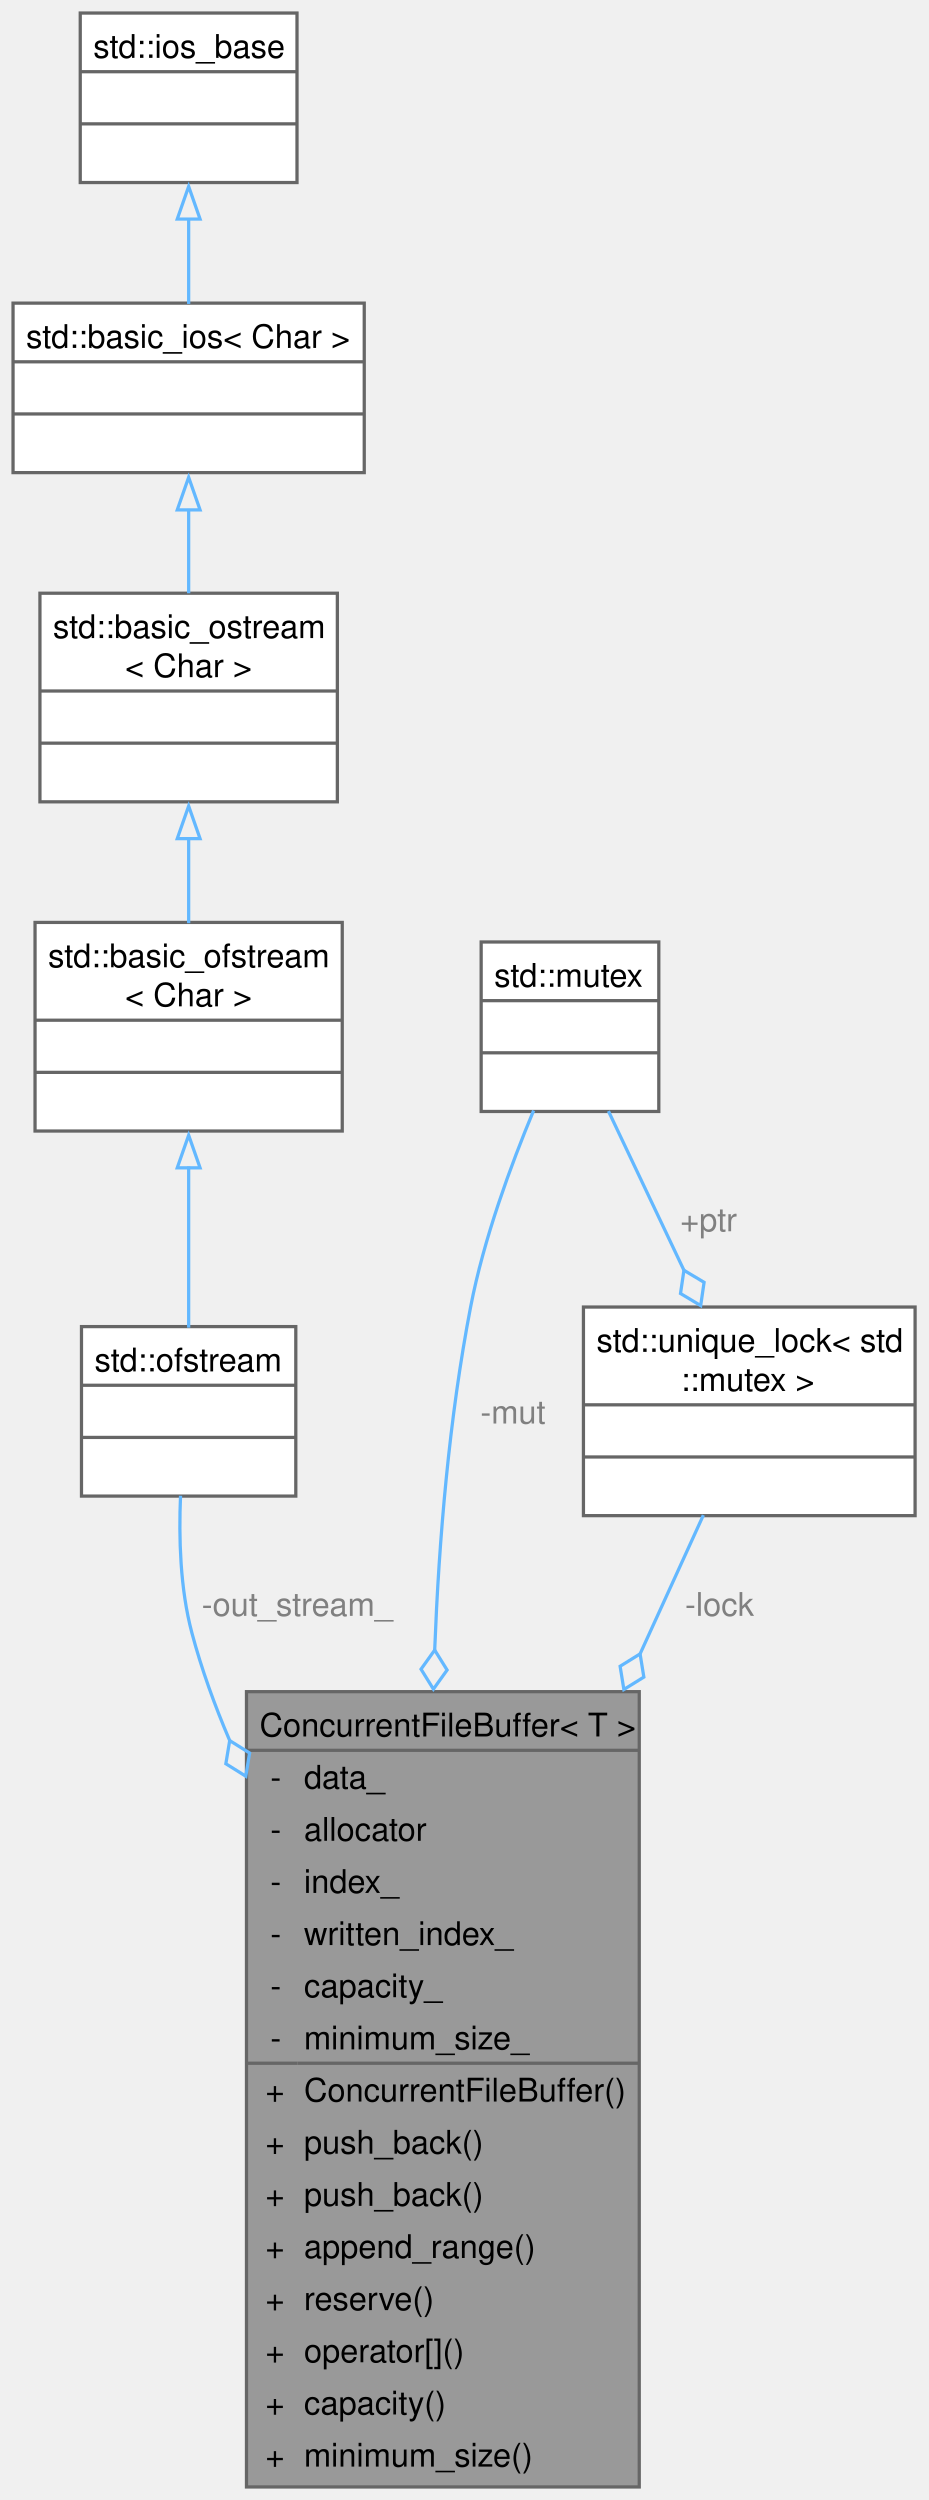
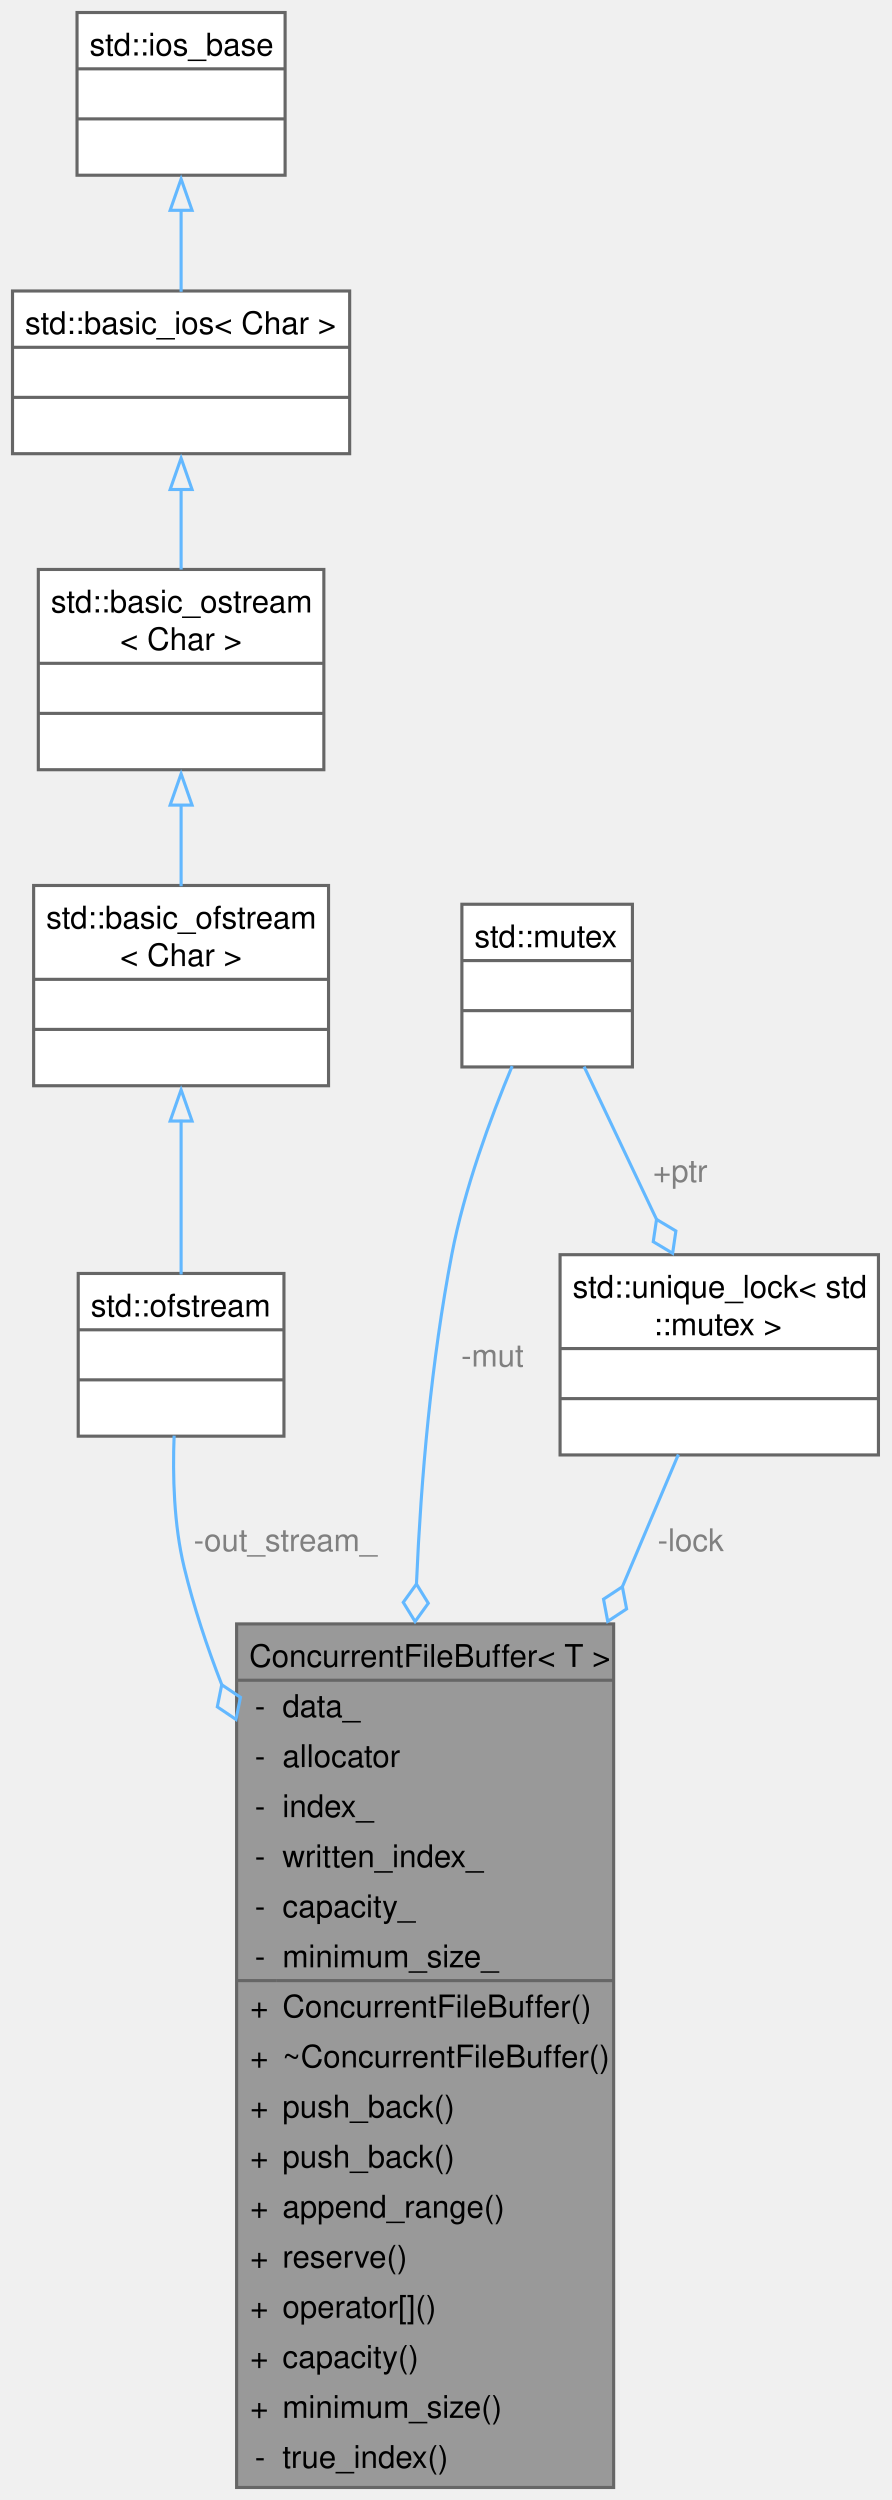
- <svg xmlns="http://www.w3.org/2000/svg" xmlns:xlink="http://www.w3.org/1999/xlink" width="285pt" height="767pt" viewBox="0.00 0.00 285.00 767.00">
-   <g id="graph0" class="graph" transform="scale(1 1) rotate(0) translate(4 763)">
+ <svg xmlns="http://www.w3.org/2000/svg" xmlns:xlink="http://www.w3.org/1999/xlink" width="285pt" height="799pt" viewBox="0.00 0.00 285.00 799.00">
+   <g id="graph0" class="graph" transform="scale(1 1) rotate(0) translate(4 795)">
    <g id="Node000001" class="node">
      <g id="a_Node000001">
-         <a xlink:title="Circular array where if size &gt; capacity, size - minimum_size is written to stream.">
-           <polygon fill="#999999" stroke="none" points="192.12,-244 71.62,-244 71.62,0 192.12,0 192.12,-244" />
-           <text xml:space="preserve" text-anchor="start" x="75.62" y="-230.25" font-family="Helvetica,sans-Serif" font-size="10.00">ConcurrentFileBuffer&lt; T &gt;</text>
-           <text xml:space="preserve" text-anchor="start" x="78.94" y="-214.25" font-family="Helvetica,sans-Serif" font-size="10.00">-</text>
-           <text xml:space="preserve" text-anchor="start" x="89.25" y="-214.25" font-family="Helvetica,sans-Serif" font-size="10.00">data_</text>
-           <text xml:space="preserve" text-anchor="start" x="78.94" y="-198.25" font-family="Helvetica,sans-Serif" font-size="10.00">-</text>
-           <text xml:space="preserve" text-anchor="start" x="89.25" y="-198.25" font-family="Helvetica,sans-Serif" font-size="10.00">allocator</text>
-           <text xml:space="preserve" text-anchor="start" x="78.94" y="-182.25" font-family="Helvetica,sans-Serif" font-size="10.00">-</text>
-           <text xml:space="preserve" text-anchor="start" x="89.25" y="-182.25" font-family="Helvetica,sans-Serif" font-size="10.00">index_</text>
-           <text xml:space="preserve" text-anchor="start" x="78.94" y="-166.25" font-family="Helvetica,sans-Serif" font-size="10.00">-</text>
-           <text xml:space="preserve" text-anchor="start" x="89.25" y="-166.25" font-family="Helvetica,sans-Serif" font-size="10.00">written_index_</text>
-           <text xml:space="preserve" text-anchor="start" x="78.94" y="-150.25" font-family="Helvetica,sans-Serif" font-size="10.00">-</text>
-           <text xml:space="preserve" text-anchor="start" x="89.25" y="-150.25" font-family="Helvetica,sans-Serif" font-size="10.00">capacity_</text>
-           <text xml:space="preserve" text-anchor="start" x="78.94" y="-134.25" font-family="Helvetica,sans-Serif" font-size="10.00">-</text>
-           <text xml:space="preserve" text-anchor="start" x="89.25" y="-134.25" font-family="Helvetica,sans-Serif" font-size="10.00">minimum_size_</text>
-           <text xml:space="preserve" text-anchor="start" x="77.44" y="-118.25" font-family="Helvetica,sans-Serif" font-size="10.00">+</text>
-           <text xml:space="preserve" text-anchor="start" x="89.25" y="-118.25" font-family="Helvetica,sans-Serif" font-size="10.00">ConcurrentFileBuffer()</text>
-           <text xml:space="preserve" text-anchor="start" x="77.44" y="-102.25" font-family="Helvetica,sans-Serif" font-size="10.00">+</text>
-           <text xml:space="preserve" text-anchor="start" x="89.25" y="-102.25" font-family="Helvetica,sans-Serif" font-size="10.00">push_back()</text>
-           <text xml:space="preserve" text-anchor="start" x="77.44" y="-86.25" font-family="Helvetica,sans-Serif" font-size="10.00">+</text>
-           <text xml:space="preserve" text-anchor="start" x="89.25" y="-86.25" font-family="Helvetica,sans-Serif" font-size="10.00">push_back()</text>
-           <text xml:space="preserve" text-anchor="start" x="77.44" y="-70.25" font-family="Helvetica,sans-Serif" font-size="10.00">+</text>
-           <text xml:space="preserve" text-anchor="start" x="89.25" y="-70.25" font-family="Helvetica,sans-Serif" font-size="10.00">append_range()</text>
-           <text xml:space="preserve" text-anchor="start" x="77.44" y="-54.25" font-family="Helvetica,sans-Serif" font-size="10.00">+</text>
-           <text xml:space="preserve" text-anchor="start" x="89.25" y="-54.25" font-family="Helvetica,sans-Serif" font-size="10.00">reserve()</text>
-           <text xml:space="preserve" text-anchor="start" x="77.44" y="-38.25" font-family="Helvetica,sans-Serif" font-size="10.00">+</text>
-           <text xml:space="preserve" text-anchor="start" x="89.25" y="-38.25" font-family="Helvetica,sans-Serif" font-size="10.00">operator[]()</text>
-           <text xml:space="preserve" text-anchor="start" x="77.44" y="-22.25" font-family="Helvetica,sans-Serif" font-size="10.00">+</text>
-           <text xml:space="preserve" text-anchor="start" x="89.25" y="-22.25" font-family="Helvetica,sans-Serif" font-size="10.00">capacity()</text>
-           <text xml:space="preserve" text-anchor="start" x="77.44" y="-6.25" font-family="Helvetica,sans-Serif" font-size="10.00">+</text>
-           <text xml:space="preserve" text-anchor="start" x="89.25" y="-6.25" font-family="Helvetica,sans-Serif" font-size="10.00">minimum_size()</text>
-           <polygon fill="#666666" stroke="#666666" points="71.62,-226 71.62,-226 192.12,-226 192.12,-226 71.62,-226" />
-           <polygon fill="#666666" stroke="#666666" points="71.62,-130 71.62,-130 87.25,-130 87.25,-130 71.62,-130" />
-           <polygon fill="#666666" stroke="#666666" points="87.25,-130 87.25,-130 192.12,-130 192.12,-130 87.25,-130" />
-           <polygon fill="none" stroke="#666666" points="71.62,0 71.62,-244 192.12,-244 192.12,0 71.62,0" />
+         <a xlink:title="Circular array where if size &gt; capacity, the oldest elements are written to stream until.">
+           <polygon fill="#999999" stroke="none" points="192.12,-276 71.62,-276 71.62,0 192.12,0 192.12,-276" />
+           <text xml:space="preserve" text-anchor="start" x="75.62" y="-262.25" font-family="Helvetica,sans-Serif" font-size="10.00">ConcurrentFileBuffer&lt; T &gt;</text>
+           <text xml:space="preserve" text-anchor="start" x="77.44" y="-246.25" font-family="Helvetica,sans-Serif" font-size="10.00">-</text>
+           <text xml:space="preserve" text-anchor="start" x="86.25" y="-246.25" font-family="Helvetica,sans-Serif" font-size="10.00">data_</text>
+           <text xml:space="preserve" text-anchor="start" x="77.44" y="-230.25" font-family="Helvetica,sans-Serif" font-size="10.00">-</text>
+           <text xml:space="preserve" text-anchor="start" x="86.25" y="-230.25" font-family="Helvetica,sans-Serif" font-size="10.00">allocator</text>
+           <text xml:space="preserve" text-anchor="start" x="77.44" y="-214.25" font-family="Helvetica,sans-Serif" font-size="10.00">-</text>
+           <text xml:space="preserve" text-anchor="start" x="86.25" y="-214.25" font-family="Helvetica,sans-Serif" font-size="10.00">index_</text>
+           <text xml:space="preserve" text-anchor="start" x="77.44" y="-198.25" font-family="Helvetica,sans-Serif" font-size="10.00">-</text>
+           <text xml:space="preserve" text-anchor="start" x="86.25" y="-198.25" font-family="Helvetica,sans-Serif" font-size="10.00">written_index_</text>
+           <text xml:space="preserve" text-anchor="start" x="77.44" y="-182.25" font-family="Helvetica,sans-Serif" font-size="10.00">-</text>
+           <text xml:space="preserve" text-anchor="start" x="86.25" y="-182.25" font-family="Helvetica,sans-Serif" font-size="10.00">capacity_</text>
+           <text xml:space="preserve" text-anchor="start" x="77.44" y="-166.25" font-family="Helvetica,sans-Serif" font-size="10.00">-</text>
+           <text xml:space="preserve" text-anchor="start" x="86.25" y="-166.25" font-family="Helvetica,sans-Serif" font-size="10.00">minimum_size_</text>
+           <text xml:space="preserve" text-anchor="start" x="75.94" y="-150.25" font-family="Helvetica,sans-Serif" font-size="10.00">+</text>
+           <text xml:space="preserve" text-anchor="start" x="86.25" y="-150.25" font-family="Helvetica,sans-Serif" font-size="10.00">ConcurrentFileBuffer()</text>
+           <text xml:space="preserve" text-anchor="start" x="75.94" y="-134.25" font-family="Helvetica,sans-Serif" font-size="10.00">+</text>
+           <text xml:space="preserve" text-anchor="start" x="86.25" y="-134.25" font-family="Helvetica,sans-Serif" font-size="10.00">~ConcurrentFileBuffer()</text>
+           <text xml:space="preserve" text-anchor="start" x="75.94" y="-118.25" font-family="Helvetica,sans-Serif" font-size="10.00">+</text>
+           <text xml:space="preserve" text-anchor="start" x="86.25" y="-118.25" font-family="Helvetica,sans-Serif" font-size="10.00">push_back()</text>
+           <text xml:space="preserve" text-anchor="start" x="75.94" y="-102.25" font-family="Helvetica,sans-Serif" font-size="10.00">+</text>
+           <text xml:space="preserve" text-anchor="start" x="86.25" y="-102.25" font-family="Helvetica,sans-Serif" font-size="10.00">push_back()</text>
+           <text xml:space="preserve" text-anchor="start" x="75.94" y="-86.25" font-family="Helvetica,sans-Serif" font-size="10.00">+</text>
+           <text xml:space="preserve" text-anchor="start" x="86.25" y="-86.25" font-family="Helvetica,sans-Serif" font-size="10.00">append_range()</text>
+           <text xml:space="preserve" text-anchor="start" x="75.94" y="-70.25" font-family="Helvetica,sans-Serif" font-size="10.00">+</text>
+           <text xml:space="preserve" text-anchor="start" x="86.25" y="-70.25" font-family="Helvetica,sans-Serif" font-size="10.00">reserve()</text>
+           <text xml:space="preserve" text-anchor="start" x="75.94" y="-54.25" font-family="Helvetica,sans-Serif" font-size="10.00">+</text>
+           <text xml:space="preserve" text-anchor="start" x="86.25" y="-54.25" font-family="Helvetica,sans-Serif" font-size="10.00">operator[]()</text>
+           <text xml:space="preserve" text-anchor="start" x="75.94" y="-38.25" font-family="Helvetica,sans-Serif" font-size="10.00">+</text>
+           <text xml:space="preserve" text-anchor="start" x="86.25" y="-38.25" font-family="Helvetica,sans-Serif" font-size="10.00">capacity()</text>
+           <text xml:space="preserve" text-anchor="start" x="75.94" y="-22.25" font-family="Helvetica,sans-Serif" font-size="10.00">+</text>
+           <text xml:space="preserve" text-anchor="start" x="86.25" y="-22.25" font-family="Helvetica,sans-Serif" font-size="10.00">minimum_size()</text>
+           <text xml:space="preserve" text-anchor="start" x="77.44" y="-6.25" font-family="Helvetica,sans-Serif" font-size="10.00">-</text>
+           <text xml:space="preserve" text-anchor="start" x="86.25" y="-6.25" font-family="Helvetica,sans-Serif" font-size="10.00">true_index()</text>
+           <polygon fill="#666666" stroke="#666666" points="71.62,-258 71.62,-258 192.12,-258 192.12,-258 71.62,-258" />
+           <polygon fill="#666666" stroke="#666666" points="71.62,-162 71.62,-162 84.25,-162 84.25,-162 71.62,-162" />
+           <polygon fill="#666666" stroke="#666666" points="84.25,-162 84.25,-162 192.12,-162 192.12,-162 84.25,-162" />
+           <polygon fill="none" stroke="#666666" points="71.62,0 71.62,-276 192.12,-276 192.12,0 71.62,0" />
        </a>
      </g>
    </g>
    <g id="Node000002" class="node">
      <g id="a_Node000002">
        <a xlink:title=" ">
-           <polygon fill="white" stroke="none" points="86.75,-356 21,-356 21,-304 86.75,-304 86.75,-356" />
-           <text xml:space="preserve" text-anchor="start" x="25" y="-342.25" font-family="Helvetica,sans-Serif" font-size="10.00">std::ofstream</text>
-           <text xml:space="preserve" text-anchor="start" x="52.38" y="-326.25" font-family="Helvetica,sans-Serif" font-size="10.00"> </text>
-           <text xml:space="preserve" text-anchor="start" x="52.38" y="-310.25" font-family="Helvetica,sans-Serif" font-size="10.00"> </text>
-           <polygon fill="#666666" stroke="#666666" points="21,-338 21,-338 86.75,-338 86.75,-338 21,-338" />
-           <polygon fill="#666666" stroke="#666666" points="21,-322 21,-322 86.75,-322 86.75,-322 21,-322" />
-           <polygon fill="none" stroke="#666666" points="21,-304 21,-356 86.75,-356 86.75,-304 21,-304" />
+           <polygon fill="white" stroke="none" points="86.75,-388 21,-388 21,-336 86.75,-336 86.75,-388" />
+           <text xml:space="preserve" text-anchor="start" x="25" y="-374.25" font-family="Helvetica,sans-Serif" font-size="10.00">std::ofstream</text>
+           <text xml:space="preserve" text-anchor="start" x="52.38" y="-358.25" font-family="Helvetica,sans-Serif" font-size="10.00"> </text>
+           <text xml:space="preserve" text-anchor="start" x="52.38" y="-342.25" font-family="Helvetica,sans-Serif" font-size="10.00"> </text>
+           <polygon fill="#666666" stroke="#666666" points="21,-370 21,-370 86.75,-370 86.75,-370 21,-370" />
+           <polygon fill="#666666" stroke="#666666" points="21,-354 21,-354 86.75,-354 86.75,-354 21,-354" />
+           <polygon fill="none" stroke="#666666" points="21,-336 21,-388 86.75,-388 86.75,-336 21,-336" />
        </a>
      </g>
    </g>
    <g id="edge1_Node000001_Node000002" class="edge">
      <g id="a_edge1_Node000001_Node000002">
        <a xlink:title=" ">
-           <path fill="none" stroke="#63b8ff" d="M51.39,-304.1C50.83,-291.31 51.25,-275.6 54.88,-262 57.82,-250.94 61.84,-239.81 66.5,-228.93" />
-           <polygon fill="none" stroke="#63b8ff" points="66.47,-228.99 65.29,-221.88 71.41,-218.06 72.58,-225.17 66.47,-228.99" />
-         </a>
-       </g>
-       <text xml:space="preserve" text-anchor="start" x="57.88" y="-267.25" font-family="Helvetica,sans-Serif" font-size="10.00" fill="grey">-out_stream_</text>
+           <path fill="none" stroke="#63b8ff" d="M51.65,-336.17C51.15,-323.4 51.56,-307.68 54.88,-294 57.91,-281.5 62.08,-268.84 66.93,-256.43" />
+           <polygon fill="none" stroke="#63b8ff" points="66.87,-256.56 65.45,-249.49 71.42,-245.46 72.85,-252.53 66.87,-256.56" />
+         </a>
+       </g>
+       <text xml:space="preserve" text-anchor="start" x="57.88" y="-299.25" font-family="Helvetica,sans-Serif" font-size="10.00" fill="grey">-out_stream_</text>
    </g>
    <g id="Node000003" class="node">
      <g id="a_Node000003">
        <a xlink:title=" ">
-           <polygon fill="white" stroke="none" points="101,-480 6.75,-480 6.75,-416 101,-416 101,-480" />
-           <text xml:space="preserve" text-anchor="start" x="10.75" y="-466.25" font-family="Helvetica,sans-Serif" font-size="10.00">std::basic_ofstream</text>
-           <text xml:space="preserve" text-anchor="start" x="34.38" y="-454.25" font-family="Helvetica,sans-Serif" font-size="10.00">&lt; Char &gt;</text>
-           <text xml:space="preserve" text-anchor="start" x="52.38" y="-438.25" font-family="Helvetica,sans-Serif" font-size="10.00"> </text>
-           <text xml:space="preserve" text-anchor="start" x="52.38" y="-422.25" font-family="Helvetica,sans-Serif" font-size="10.00"> </text>
-           <polygon fill="#666666" stroke="#666666" points="6.75,-450 6.75,-450 101,-450 101,-450 6.75,-450" />
-           <polygon fill="#666666" stroke="#666666" points="6.75,-434 6.75,-434 101,-434 101,-434 6.75,-434" />
-           <polygon fill="none" stroke="#666666" points="6.75,-416 6.75,-480 101,-480 101,-416 6.75,-416" />
+           <polygon fill="white" stroke="none" points="101,-512 6.75,-512 6.75,-448 101,-448 101,-512" />
+           <text xml:space="preserve" text-anchor="start" x="10.75" y="-498.25" font-family="Helvetica,sans-Serif" font-size="10.00">std::basic_ofstream</text>
+           <text xml:space="preserve" text-anchor="start" x="34.38" y="-486.25" font-family="Helvetica,sans-Serif" font-size="10.00">&lt; Char &gt;</text>
+           <text xml:space="preserve" text-anchor="start" x="52.38" y="-470.25" font-family="Helvetica,sans-Serif" font-size="10.00"> </text>
+           <text xml:space="preserve" text-anchor="start" x="52.38" y="-454.25" font-family="Helvetica,sans-Serif" font-size="10.00"> </text>
+           <polygon fill="#666666" stroke="#666666" points="6.75,-482 6.75,-482 101,-482 101,-482 6.75,-482" />
+           <polygon fill="#666666" stroke="#666666" points="6.75,-466 6.75,-466 101,-466 101,-466 6.75,-466" />
+           <polygon fill="none" stroke="#666666" points="6.75,-448 6.75,-512 101,-512 101,-448 6.75,-448" />
        </a>
      </g>
    </g>
    <g id="edge2_Node000002_Node000003" class="edge">
      <g id="a_edge2_Node000002_Node000003">
        <a xlink:title=" ">
-           <path fill="none" stroke="#63b8ff" d="M53.88,-405.12C53.88,-388.54 53.88,-370.05 53.88,-355.68" />
-           <polygon fill="none" stroke="#63b8ff" points="50.38,-404.71 53.88,-414.71 57.38,-404.71 50.38,-404.71" />
+           <path fill="none" stroke="#63b8ff" d="M53.88,-437.12C53.88,-420.54 53.88,-402.05 53.88,-387.68" />
+           <polygon fill="none" stroke="#63b8ff" points="50.38,-436.71 53.88,-446.71 57.38,-436.71 50.38,-436.71" />
        </a>
      </g>
    </g>
    <g id="Node000004" class="node">
      <g id="a_Node000004">
        <a xlink:title=" ">
-           <polygon fill="white" stroke="none" points="99.5,-581 8.25,-581 8.25,-517 99.5,-517 99.5,-581" />
-           <text xml:space="preserve" text-anchor="start" x="12.25" y="-567.25" font-family="Helvetica,sans-Serif" font-size="10.00">std::basic_ostream</text>
-           <text xml:space="preserve" text-anchor="start" x="34.38" y="-555.25" font-family="Helvetica,sans-Serif" font-size="10.00">&lt; Char &gt;</text>
-           <text xml:space="preserve" text-anchor="start" x="52.38" y="-539.25" font-family="Helvetica,sans-Serif" font-size="10.00"> </text>
-           <text xml:space="preserve" text-anchor="start" x="52.38" y="-523.25" font-family="Helvetica,sans-Serif" font-size="10.00"> </text>
-           <polygon fill="#666666" stroke="#666666" points="8.25,-551 8.25,-551 99.5,-551 99.5,-551 8.25,-551" />
-           <polygon fill="#666666" stroke="#666666" points="8.25,-535 8.25,-535 99.5,-535 99.5,-535 8.25,-535" />
-           <polygon fill="none" stroke="#666666" points="8.25,-517 8.25,-581 99.5,-581 99.5,-517 8.25,-517" />
+           <polygon fill="white" stroke="none" points="99.5,-613 8.25,-613 8.25,-549 99.5,-549 99.5,-613" />
+           <text xml:space="preserve" text-anchor="start" x="12.25" y="-599.25" font-family="Helvetica,sans-Serif" font-size="10.00">std::basic_ostream</text>
+           <text xml:space="preserve" text-anchor="start" x="34.38" y="-587.25" font-family="Helvetica,sans-Serif" font-size="10.00">&lt; Char &gt;</text>
+           <text xml:space="preserve" text-anchor="start" x="52.38" y="-571.25" font-family="Helvetica,sans-Serif" font-size="10.00"> </text>
+           <text xml:space="preserve" text-anchor="start" x="52.38" y="-555.25" font-family="Helvetica,sans-Serif" font-size="10.00"> </text>
+           <polygon fill="#666666" stroke="#666666" points="8.25,-583 8.25,-583 99.5,-583 99.5,-583 8.25,-583" />
+           <polygon fill="#666666" stroke="#666666" points="8.25,-567 8.25,-567 99.5,-567 99.5,-567 8.25,-567" />
+           <polygon fill="none" stroke="#666666" points="8.25,-549 8.25,-613 99.5,-613 99.5,-549 8.25,-549" />
        </a>
      </g>
    </g>
    <g id="edge3_Node000003_Node000004" class="edge">
      <g id="a_edge3_Node000003_Node000004">
        <a xlink:title=" ">
-           <path fill="none" stroke="#63b8ff" d="M53.88,-505.95C53.88,-497.16 53.88,-488.05 53.88,-479.76" />
-           <polygon fill="none" stroke="#63b8ff" points="50.38,-505.7 53.88,-515.7 57.38,-505.7 50.38,-505.7" />
+           <path fill="none" stroke="#63b8ff" d="M53.88,-537.95C53.88,-529.16 53.88,-520.05 53.88,-511.76" />
+           <polygon fill="none" stroke="#63b8ff" points="50.38,-537.7 53.88,-547.7 57.38,-537.7 50.38,-537.7" />
        </a>
      </g>
    </g>
    <g id="Node000005" class="node">
      <g id="a_Node000005">
        <a xlink:title=" ">
-           <polygon fill="white" stroke="none" points="107.75,-670 0,-670 0,-618 107.75,-618 107.75,-670" />
-           <text xml:space="preserve" text-anchor="start" x="4" y="-656.25" font-family="Helvetica,sans-Serif" font-size="10.00">std::basic_ios&lt; Char &gt;</text>
-           <text xml:space="preserve" text-anchor="start" x="52.38" y="-640.25" font-family="Helvetica,sans-Serif" font-size="10.00"> </text>
-           <text xml:space="preserve" text-anchor="start" x="52.38" y="-624.25" font-family="Helvetica,sans-Serif" font-size="10.00"> </text>
-           <polygon fill="#666666" stroke="#666666" points="0,-652 0,-652 107.75,-652 107.75,-652 0,-652" />
-           <polygon fill="#666666" stroke="#666666" points="0,-636 0,-636 107.75,-636 107.75,-636 0,-636" />
-           <polygon fill="none" stroke="#666666" points="0,-618 0,-670 107.75,-670 107.75,-618 0,-618" />
+           <polygon fill="white" stroke="none" points="107.75,-702 0,-702 0,-650 107.75,-650 107.75,-702" />
+           <text xml:space="preserve" text-anchor="start" x="4" y="-688.25" font-family="Helvetica,sans-Serif" font-size="10.00">std::basic_ios&lt; Char &gt;</text>
+           <text xml:space="preserve" text-anchor="start" x="52.38" y="-672.25" font-family="Helvetica,sans-Serif" font-size="10.00"> </text>
+           <text xml:space="preserve" text-anchor="start" x="52.38" y="-656.25" font-family="Helvetica,sans-Serif" font-size="10.00"> </text>
+           <polygon fill="#666666" stroke="#666666" points="0,-684 0,-684 107.75,-684 107.75,-684 0,-684" />
+           <polygon fill="#666666" stroke="#666666" points="0,-668 0,-668 107.75,-668 107.75,-668 0,-668" />
+           <polygon fill="none" stroke="#666666" points="0,-650 0,-702 107.75,-702 107.75,-650 0,-650" />
        </a>
      </g>
    </g>
    <g id="edge4_Node000004_Node000005" class="edge">
      <g id="a_edge4_Node000004_Node000005">
        <a xlink:title=" ">
-           <path fill="none" stroke="#63b8ff" d="M53.88,-606.85C53.88,-598.3 53.88,-589.27 53.88,-580.98" />
-           <polygon fill="none" stroke="#63b8ff" points="50.38,-606.56 53.88,-616.56 57.38,-606.56 50.38,-606.56" />
+           <path fill="none" stroke="#63b8ff" d="M53.88,-638.85C53.88,-630.3 53.88,-621.27 53.88,-612.98" />
+           <polygon fill="none" stroke="#63b8ff" points="50.38,-638.56 53.88,-648.56 57.38,-638.56 50.38,-638.56" />
        </a>
      </g>
    </g>
    <g id="Node000006" class="node">
      <g id="a_Node000006">
        <a xlink:title=" ">
-           <polygon fill="white" stroke="none" points="87.12,-759 20.62,-759 20.62,-707 87.12,-707 87.12,-759" />
-           <text xml:space="preserve" text-anchor="start" x="24.62" y="-745.25" font-family="Helvetica,sans-Serif" font-size="10.00">std::ios_base</text>
-           <text xml:space="preserve" text-anchor="start" x="52.38" y="-729.25" font-family="Helvetica,sans-Serif" font-size="10.00"> </text>
-           <text xml:space="preserve" text-anchor="start" x="52.38" y="-713.25" font-family="Helvetica,sans-Serif" font-size="10.00"> </text>
-           <polygon fill="#666666" stroke="#666666" points="20.62,-741 20.62,-741 87.12,-741 87.12,-741 20.62,-741" />
-           <polygon fill="#666666" stroke="#666666" points="20.62,-725 20.62,-725 87.12,-725 87.12,-725 20.62,-725" />
-           <polygon fill="none" stroke="#666666" points="20.62,-707 20.62,-759 87.12,-759 87.12,-707 20.62,-707" />
+           <polygon fill="white" stroke="none" points="87.12,-791 20.62,-791 20.62,-739 87.12,-739 87.12,-791" />
+           <text xml:space="preserve" text-anchor="start" x="24.62" y="-777.25" font-family="Helvetica,sans-Serif" font-size="10.00">std::ios_base</text>
+           <text xml:space="preserve" text-anchor="start" x="52.38" y="-761.25" font-family="Helvetica,sans-Serif" font-size="10.00"> </text>
+           <text xml:space="preserve" text-anchor="start" x="52.38" y="-745.25" font-family="Helvetica,sans-Serif" font-size="10.00"> </text>
+           <polygon fill="#666666" stroke="#666666" points="20.62,-773 20.62,-773 87.12,-773 87.12,-773 20.62,-773" />
+           <polygon fill="#666666" stroke="#666666" points="20.62,-757 20.62,-757 87.12,-757 87.12,-757 20.62,-757" />
+           <polygon fill="none" stroke="#666666" points="20.62,-739 20.62,-791 87.12,-791 87.12,-739 20.62,-739" />
        </a>
      </g>
    </g>
    <g id="edge5_Node000005_Node000006" class="edge">
      <g id="a_edge5_Node000005_Node000006">
        <a xlink:title=" ">
-           <path fill="none" stroke="#63b8ff" d="M53.88,-696.05C53.88,-687.21 53.88,-677.94 53.88,-669.76" />
-           <polygon fill="none" stroke="#63b8ff" points="50.38,-695.79 53.88,-705.79 57.38,-695.79 50.38,-695.79" />
+           <path fill="none" stroke="#63b8ff" d="M53.88,-728.05C53.88,-719.21 53.88,-709.94 53.88,-701.76" />
+           <polygon fill="none" stroke="#63b8ff" points="50.38,-727.79 53.88,-737.79 57.38,-727.79 50.38,-727.79" />
        </a>
      </g>
    </g>
    <g id="Node000007" class="node">
      <g id="a_Node000007">
        <a xlink:title=" ">
-           <polygon fill="white" stroke="none" points="198.12,-474 143.62,-474 143.62,-422 198.12,-422 198.12,-474" />
-           <text xml:space="preserve" text-anchor="start" x="147.62" y="-460.25" font-family="Helvetica,sans-Serif" font-size="10.00">std::mutex</text>
-           <text xml:space="preserve" text-anchor="start" x="169.38" y="-444.25" font-family="Helvetica,sans-Serif" font-size="10.00"> </text>
-           <text xml:space="preserve" text-anchor="start" x="169.38" y="-428.25" font-family="Helvetica,sans-Serif" font-size="10.00"> </text>
-           <polygon fill="#666666" stroke="#666666" points="143.62,-456 143.62,-456 198.12,-456 198.12,-456 143.62,-456" />
-           <polygon fill="#666666" stroke="#666666" points="143.62,-440 143.62,-440 198.12,-440 198.12,-440 143.62,-440" />
-           <polygon fill="none" stroke="#666666" points="143.62,-422 143.62,-474 198.12,-474 198.12,-422 143.62,-422" />
+           <polygon fill="white" stroke="none" points="198.12,-506 143.62,-506 143.62,-454 198.12,-454 198.12,-506" />
+           <text xml:space="preserve" text-anchor="start" x="147.62" y="-492.25" font-family="Helvetica,sans-Serif" font-size="10.00">std::mutex</text>
+           <text xml:space="preserve" text-anchor="start" x="169.38" y="-476.25" font-family="Helvetica,sans-Serif" font-size="10.00"> </text>
+           <text xml:space="preserve" text-anchor="start" x="169.38" y="-460.25" font-family="Helvetica,sans-Serif" font-size="10.00"> </text>
+           <polygon fill="#666666" stroke="#666666" points="143.62,-488 143.62,-488 198.12,-488 198.12,-488 143.62,-488" />
+           <polygon fill="#666666" stroke="#666666" points="143.62,-472 143.62,-472 198.12,-472 198.12,-472 143.62,-472" />
+           <polygon fill="none" stroke="#666666" points="143.62,-454 143.62,-506 198.12,-506 198.12,-454 143.62,-454" />
        </a>
      </g>
    </g>
    <g id="edge6_Node000001_Node000007" class="edge">
      <g id="a_edge6_Node000001_Node000007">
        <a xlink:title=" ">
-           <path fill="none" stroke="#63b8ff" d="M159.71,-422.28C152.76,-405.62 144.4,-382.94 140.38,-362 133.86,-328.14 130.68,-291.09 129.35,-256.49" />
-           <polygon fill="none" stroke="#63b8ff" points="129.36,-256.76 125.17,-250.9 128.97,-244.77 133.17,-250.64 129.36,-256.76" />
-         </a>
-       </g>
-       <text xml:space="preserve" text-anchor="start" x="143.38" y="-326.25" font-family="Helvetica,sans-Serif" font-size="10.00" fill="grey">-mut</text>
+           <path fill="none" stroke="#63b8ff" d="M159.69,-454.28C152.74,-437.62 144.38,-414.94 140.38,-394 133.91,-360.19 130.59,-323.41 129.09,-288.58" />
+           <polygon fill="none" stroke="#63b8ff" points="129.1,-288.74 124.88,-282.89 128.66,-276.75 132.88,-282.6 129.1,-288.74" />
+         </a>
+       </g>
+       <text xml:space="preserve" text-anchor="start" x="143.38" y="-358.25" font-family="Helvetica,sans-Serif" font-size="10.00" fill="grey">-mut</text>
    </g>
    <g id="Node000008" class="node">
      <g id="a_Node000008">
        <a xlink:title=" ">
-           <polygon fill="white" stroke="none" points="276.75,-362 175,-362 175,-298 276.75,-298 276.75,-362" />
-           <text xml:space="preserve" text-anchor="start" x="179" y="-348.25" font-family="Helvetica,sans-Serif" font-size="10.00">std::unique_lock&lt; std</text>
-           <text xml:space="preserve" text-anchor="start" x="204.88" y="-336.25" font-family="Helvetica,sans-Serif" font-size="10.00">::mutex &gt;</text>
-           <text xml:space="preserve" text-anchor="start" x="224.38" y="-320.25" font-family="Helvetica,sans-Serif" font-size="10.00"> </text>
-           <text xml:space="preserve" text-anchor="start" x="224.38" y="-304.25" font-family="Helvetica,sans-Serif" font-size="10.00"> </text>
-           <polygon fill="#666666" stroke="#666666" points="175,-332 175,-332 276.75,-332 276.75,-332 175,-332" />
-           <polygon fill="#666666" stroke="#666666" points="175,-316 175,-316 276.75,-316 276.75,-316 175,-316" />
-           <polygon fill="none" stroke="#666666" points="175,-298 175,-362 276.75,-362 276.75,-298 175,-298" />
+           <polygon fill="white" stroke="none" points="276.75,-394 175,-394 175,-330 276.75,-330 276.75,-394" />
+           <text xml:space="preserve" text-anchor="start" x="179" y="-380.25" font-family="Helvetica,sans-Serif" font-size="10.00">std::unique_lock&lt; std</text>
+           <text xml:space="preserve" text-anchor="start" x="204.88" y="-368.25" font-family="Helvetica,sans-Serif" font-size="10.00">::mutex &gt;</text>
+           <text xml:space="preserve" text-anchor="start" x="224.38" y="-352.25" font-family="Helvetica,sans-Serif" font-size="10.00"> </text>
+           <text xml:space="preserve" text-anchor="start" x="224.38" y="-336.25" font-family="Helvetica,sans-Serif" font-size="10.00"> </text>
+           <polygon fill="#666666" stroke="#666666" points="175,-364 175,-364 276.75,-364 276.75,-364 175,-364" />
+           <polygon fill="#666666" stroke="#666666" points="175,-348 175,-348 276.75,-348 276.75,-348 175,-348" />
+           <polygon fill="none" stroke="#666666" points="175,-330 175,-394 276.75,-394 276.75,-330 175,-330" />
        </a>
      </g>
    </g>
    <g id="edge8_Node000008_Node000007" class="edge">
      <g id="a_edge8_Node000008_Node000007">
        <a xlink:title=" ">
-           <path fill="none" stroke="#63b8ff" d="M182.67,-422.12C189.43,-407.87 198.09,-389.61 205.88,-373.18" />
-           <polygon fill="none" stroke="#63b8ff" points="205.83,-373.28 204.78,-366.15 210.97,-362.44 212.01,-369.58 205.83,-373.28" />
-         </a>
-       </g>
-       <text xml:space="preserve" text-anchor="start" x="204.67" y="-385.25" font-family="Helvetica,sans-Serif" font-size="10.00" fill="grey">+ptr</text>
+           <path fill="none" stroke="#63b8ff" d="M182.67,-454.12C189.43,-439.87 198.09,-421.61 205.88,-405.18" />
+           <polygon fill="none" stroke="#63b8ff" points="205.83,-405.28 204.78,-398.15 210.97,-394.44 212.01,-401.58 205.83,-405.28" />
+         </a>
+       </g>
+       <text xml:space="preserve" text-anchor="start" x="204.67" y="-417.25" font-family="Helvetica,sans-Serif" font-size="10.00" fill="grey">+ptr</text>
    </g>
    <g id="edge7_Node000001_Node000008" class="edge">
      <g id="a_edge7_Node000001_Node000008">
        <a xlink:title=" ">
-           <path fill="none" stroke="#63b8ff" d="M211.8,-298.16C206.28,-286.06 199.54,-271.28 192.34,-255.5" />
-           <polygon fill="none" stroke="#63b8ff" points="192.38,-255.59 186.25,-251.79 187.4,-244.67 193.53,-248.47 192.38,-255.59" />
-         </a>
-       </g>
-       <text xml:space="preserve" text-anchor="start" x="206.16" y="-267.25" font-family="Helvetica,sans-Serif" font-size="10.00" fill="grey">-lock</text>
+           <path fill="none" stroke="#63b8ff" d="M212.8,-330.13C207.73,-318.15 201.53,-303.5 194.83,-287.69" />
+           <polygon fill="none" stroke="#63b8ff" points="194.91,-287.87 188.89,-283.91 190.23,-276.82 196.26,-280.79 194.91,-287.87" />
+         </a>
+       </g>
+       <text xml:space="preserve" text-anchor="start" x="206.16" y="-299.25" font-family="Helvetica,sans-Serif" font-size="10.00" fill="grey">-lock</text>
    </g>
  </g>
</svg>
